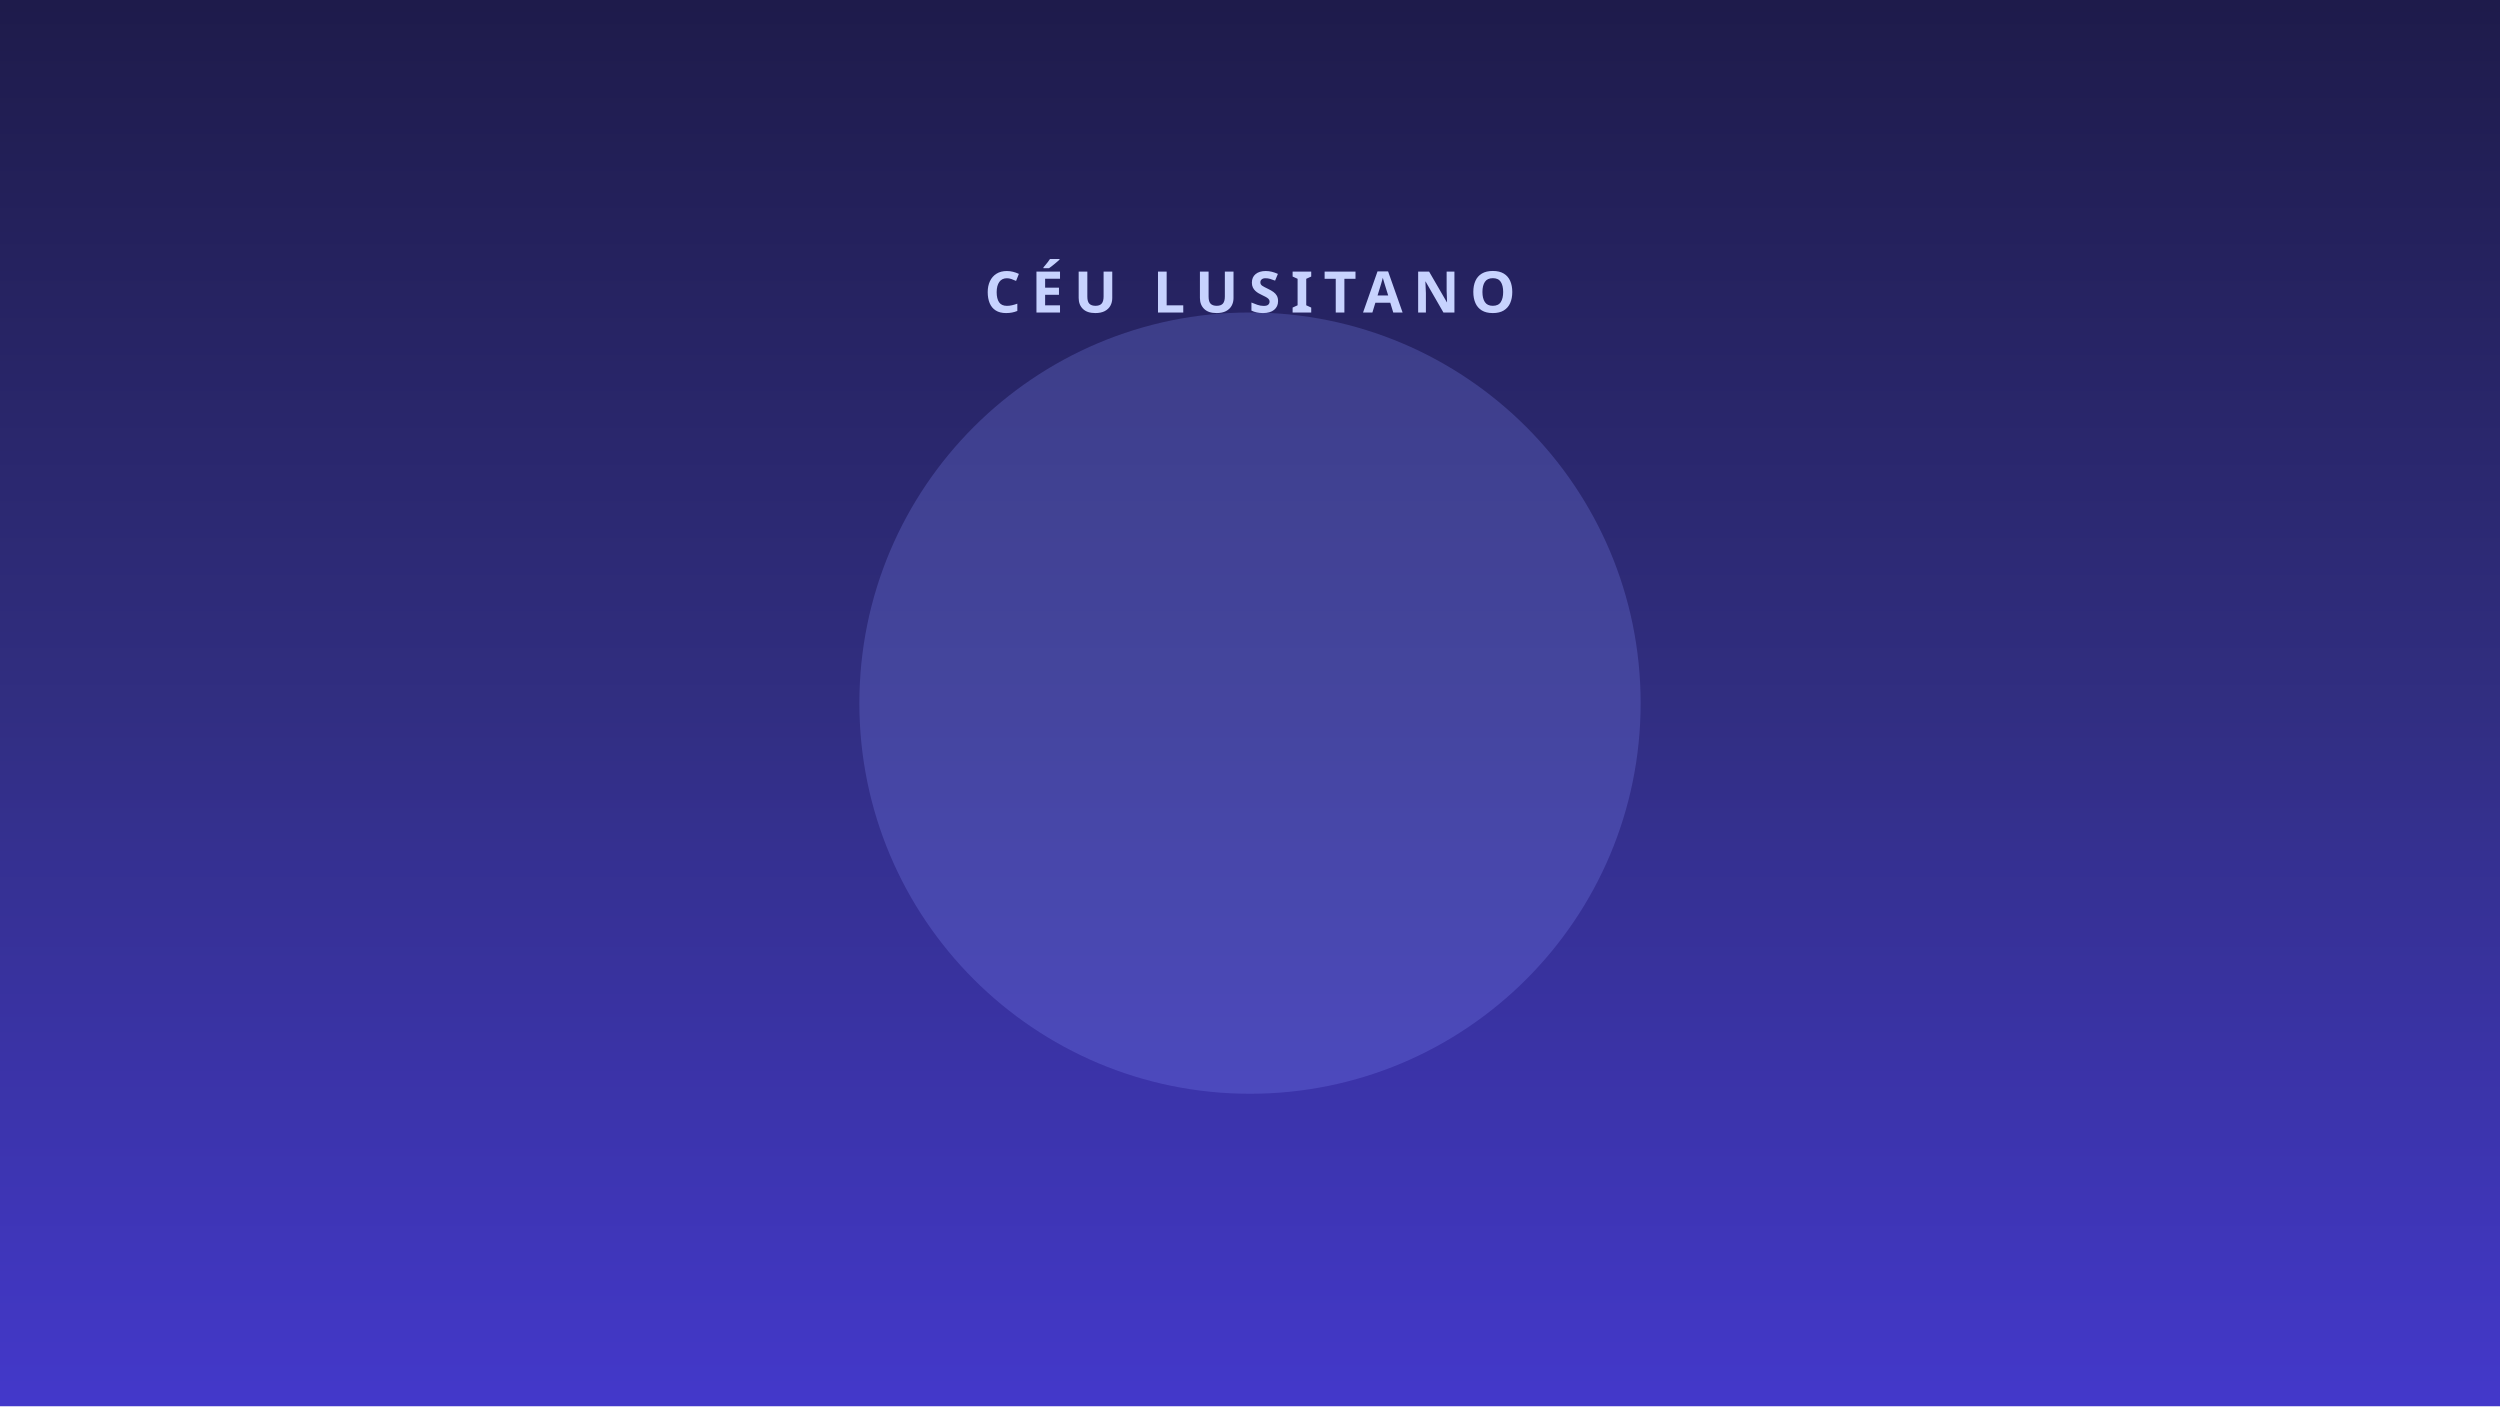
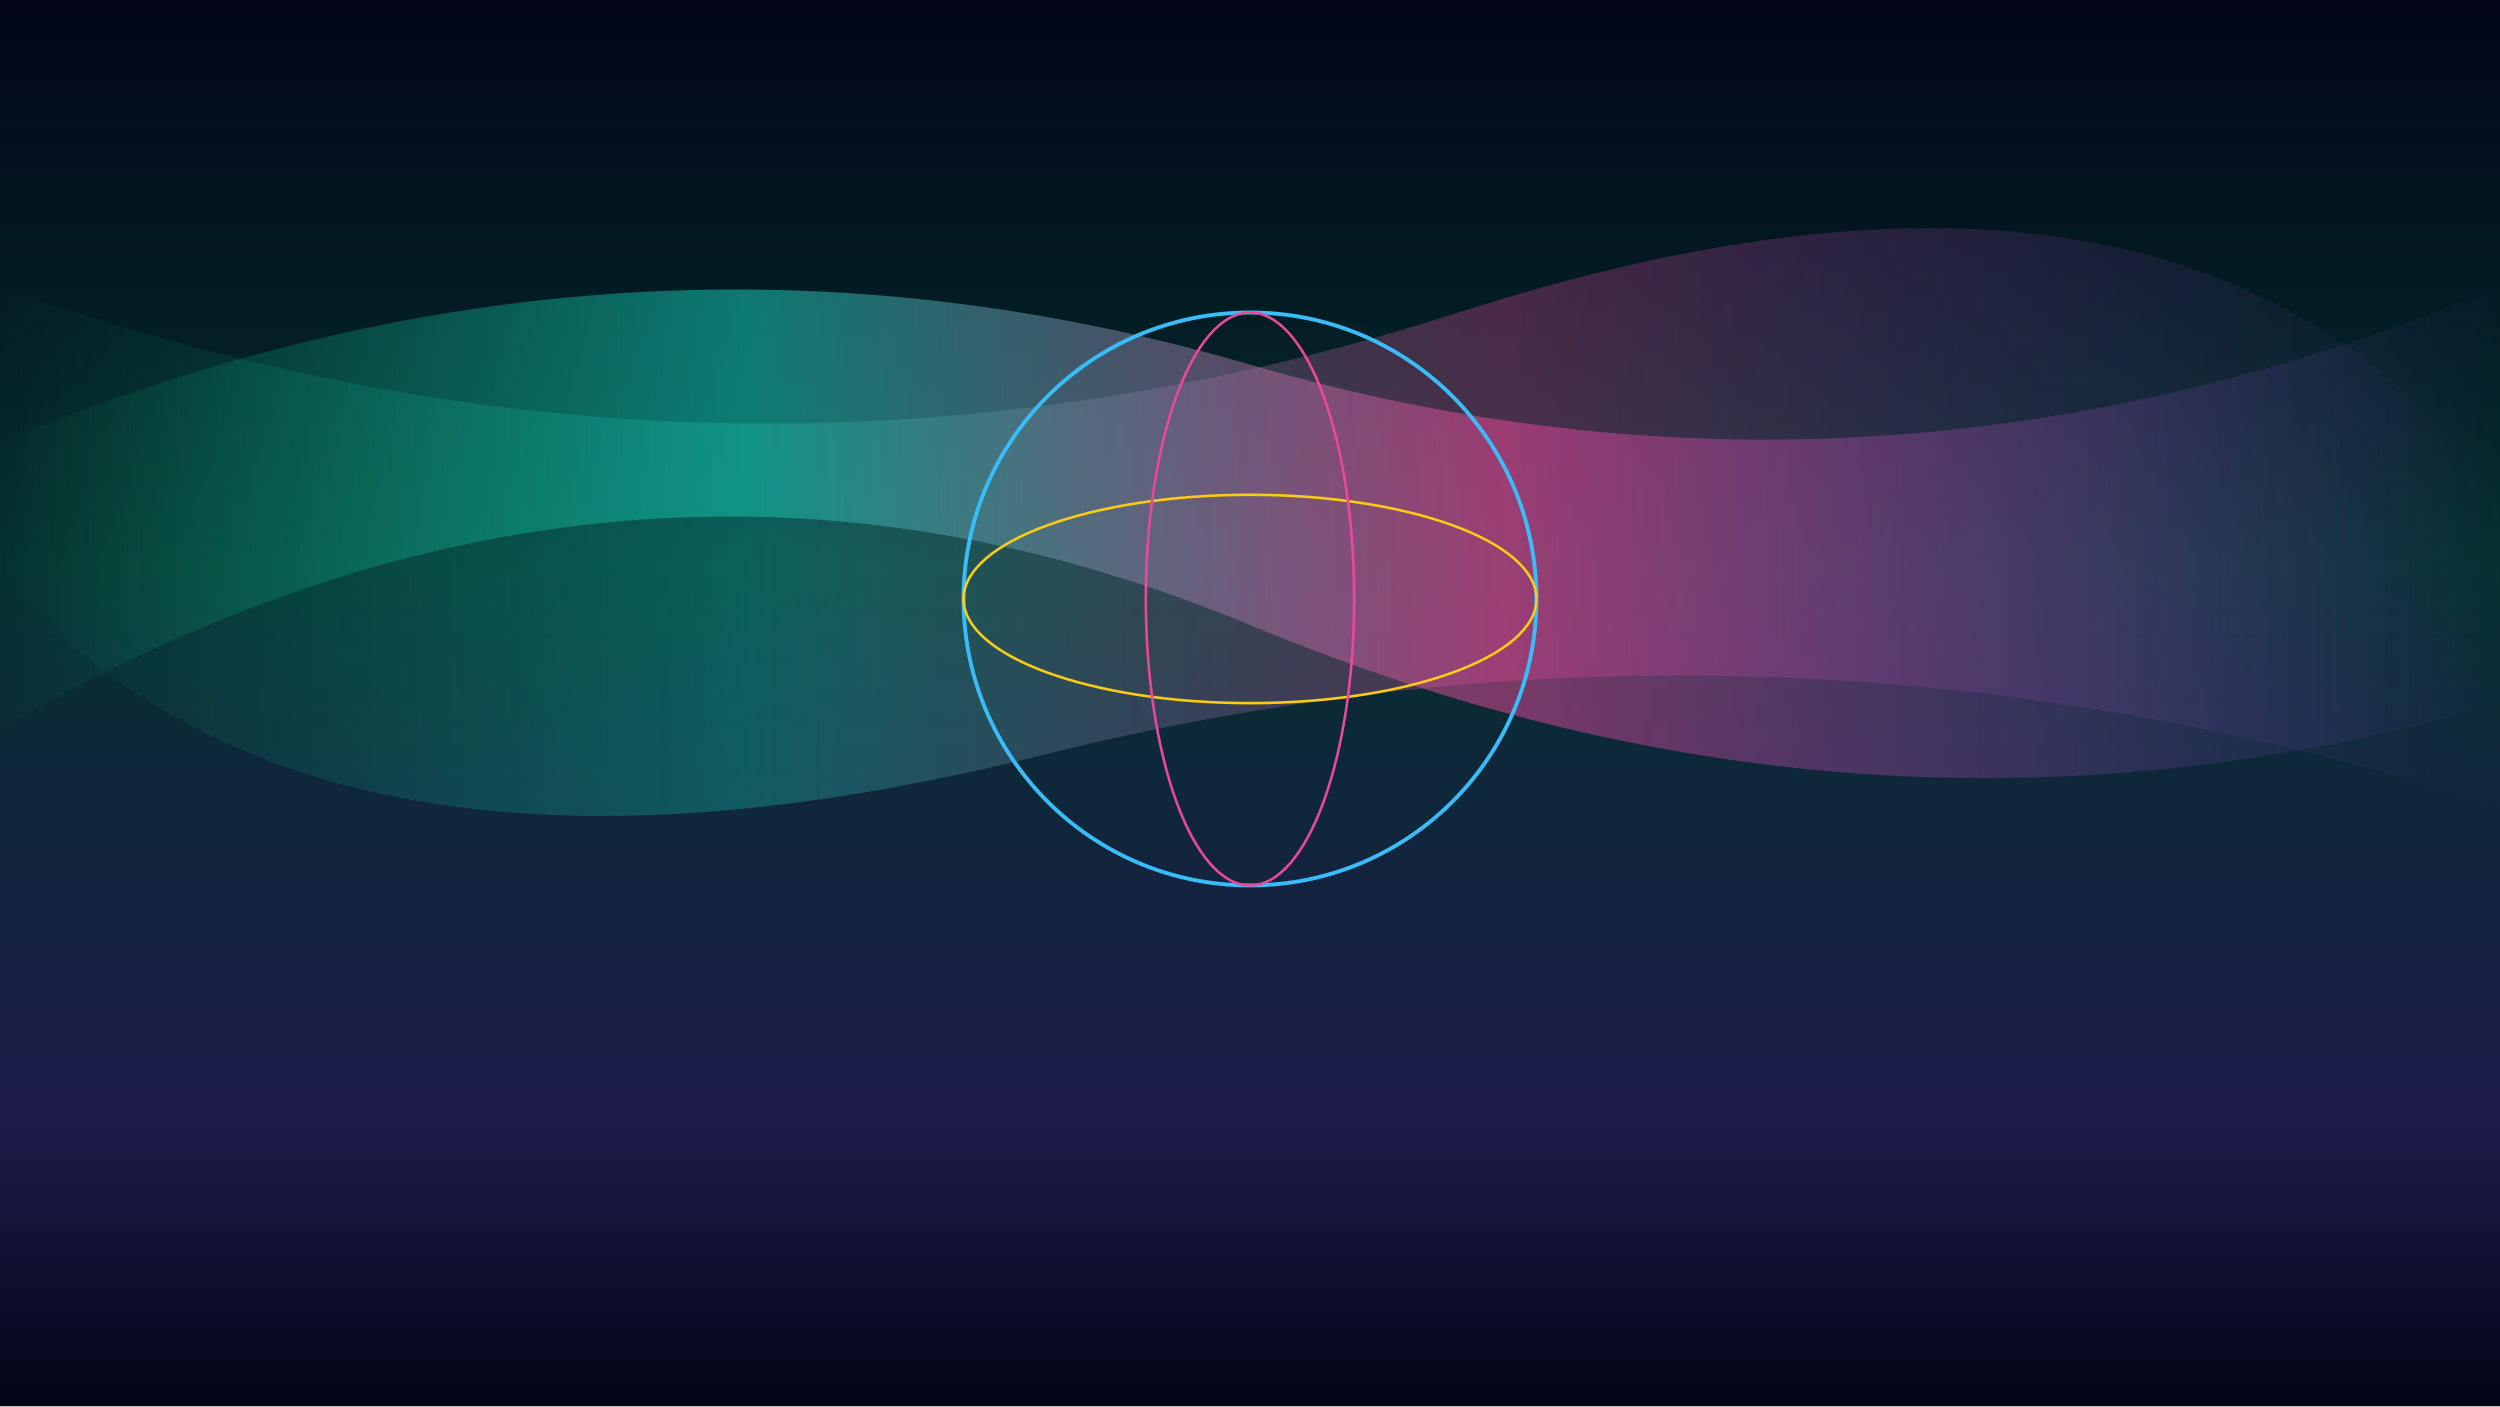
<svg xmlns="http://www.w3.org/2000/svg" viewBox="0 0 1920 1080" width="100%" height="100%">
  <defs>
-     <linearGradient id="sky_ceu" x1="0%" y1="0%" x2="0%" y2="100%">
-       <stop offset="0%" stop-color="#1E1B4B" />
-       <stop offset="50%" stop-color="#312E81" />
-       <stop offset="100%" stop-color="#4338CA" />
+     <linearGradient id="aurora_bg" x1="0%" y1="0%" x2="0%" y2="100%">
+       <stop offset="0%" stop-color="#020617" />
+       <stop offset="40%" stop-color="#042f2e" />
+       <stop offset="80%" stop-color="#1e1b4b" />
+       <stop offset="100%" stop-color="#020617" />
+     </linearGradient>
+     <linearGradient id="aurora_wave" x1="0%" y1="0%" x2="100%" y2="0%">
+       <stop offset="0%" stop-color="#10b981" stop-opacity="0" />
+       <stop offset="30%" stop-color="#14b8a6" stop-opacity="0.6" />
+       <stop offset="60%" stop-color="#ec4899" stop-opacity="0.5" />
+       <stop offset="100%" stop-color="#8b5cf6" stop-opacity="0" />
    </linearGradient>
  </defs>
-   <rect width="1920" height="1080" fill="url(#sky_ceu)" />
-   <circle cx="960" cy="540" r="300" fill="#818CF8" opacity="0.25" />
-   <text x="960" y="240" fill="#C7D2FE" font-family="sans-serif" font-weight="900" font-size="44" letter-spacing="8" text-anchor="middle">CÉU LUSITANO</text>
+   <rect width="1920" height="1080" fill="url(#aurora_bg)" />
+   <path d="M 0,340 Q 480,140 960,280 T 1920,220 L 1920,540 Q 1440,680 960,480 T 0,560 Z" fill="url(#aurora_wave)" />
+   <path d="M 0,220 Q 560,420 1120,240 T 1920,380 L 1920,620 Q 1360,440 800,580 T 0,440 Z" fill="url(#aurora_wave)" opacity="0.6" />
+   <g stroke="#fef08a" stroke-width="2" fill="none">
+     <circle cx="960" cy="460" r="220" stroke-width="3" stroke="#38bdf8" />
+     <ellipse cx="960" cy="460" rx="220" ry="80" stroke="#facc15" />
+     <ellipse cx="960" cy="460" rx="80" ry="220" stroke="#ec4899" />
+   </g>
</svg>
